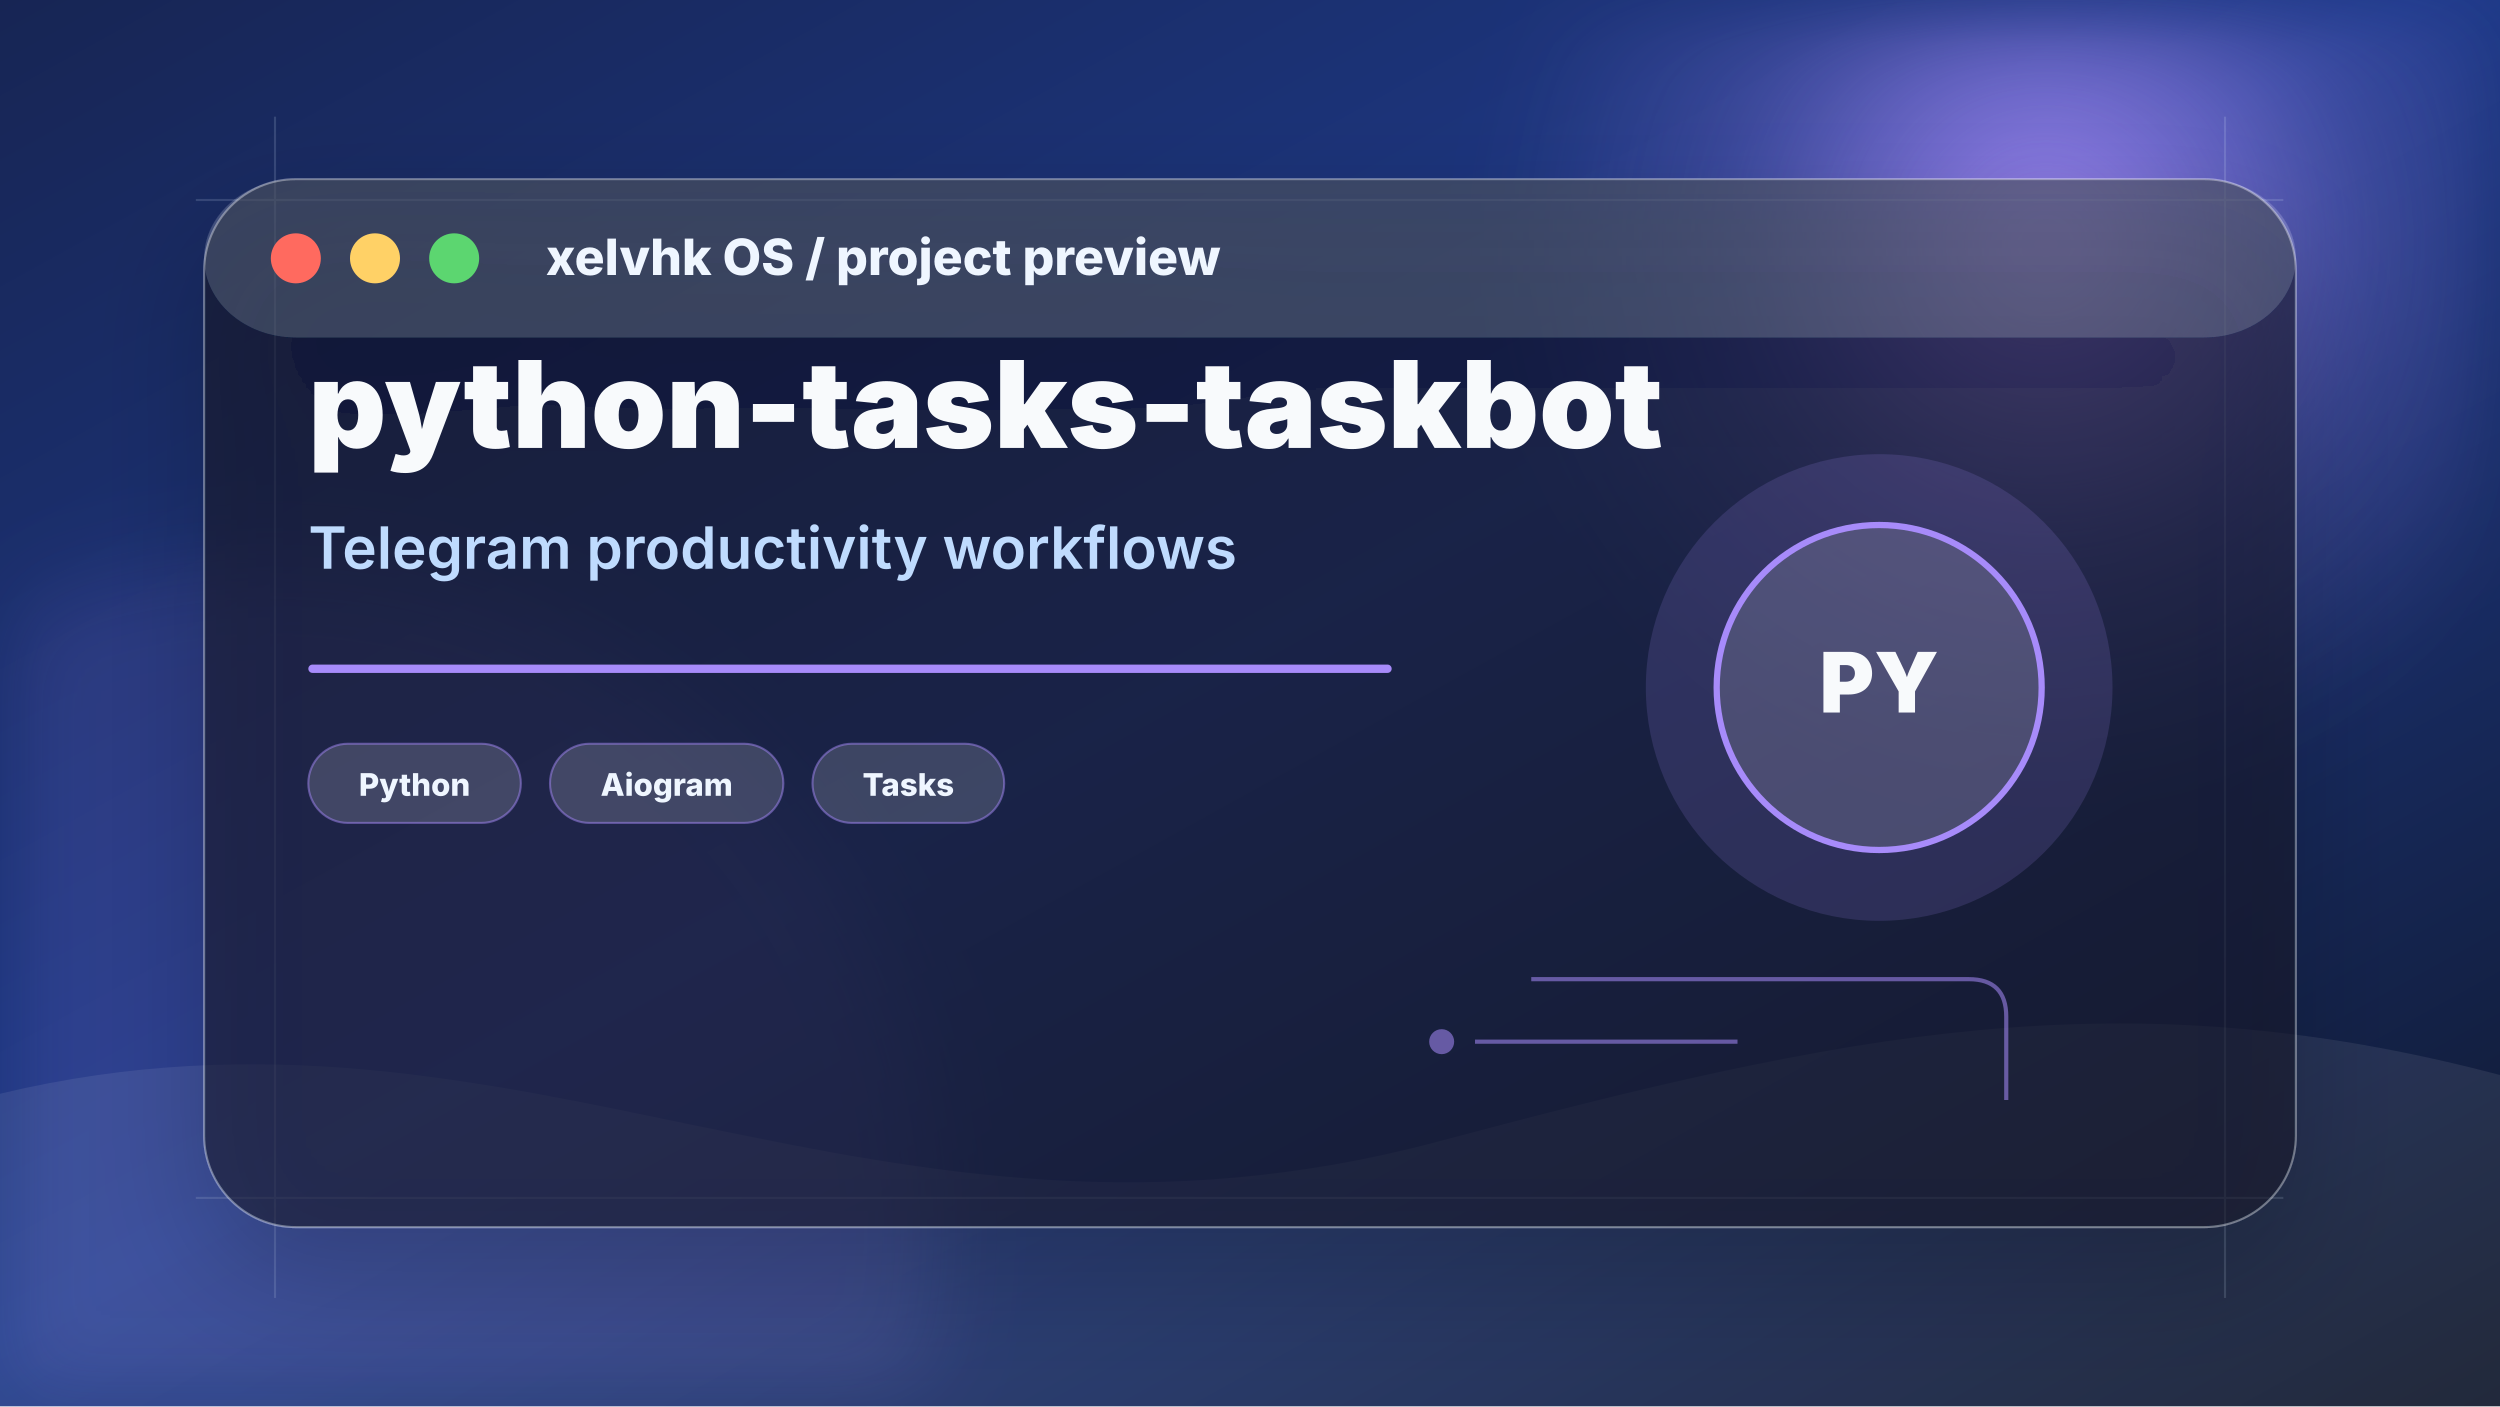
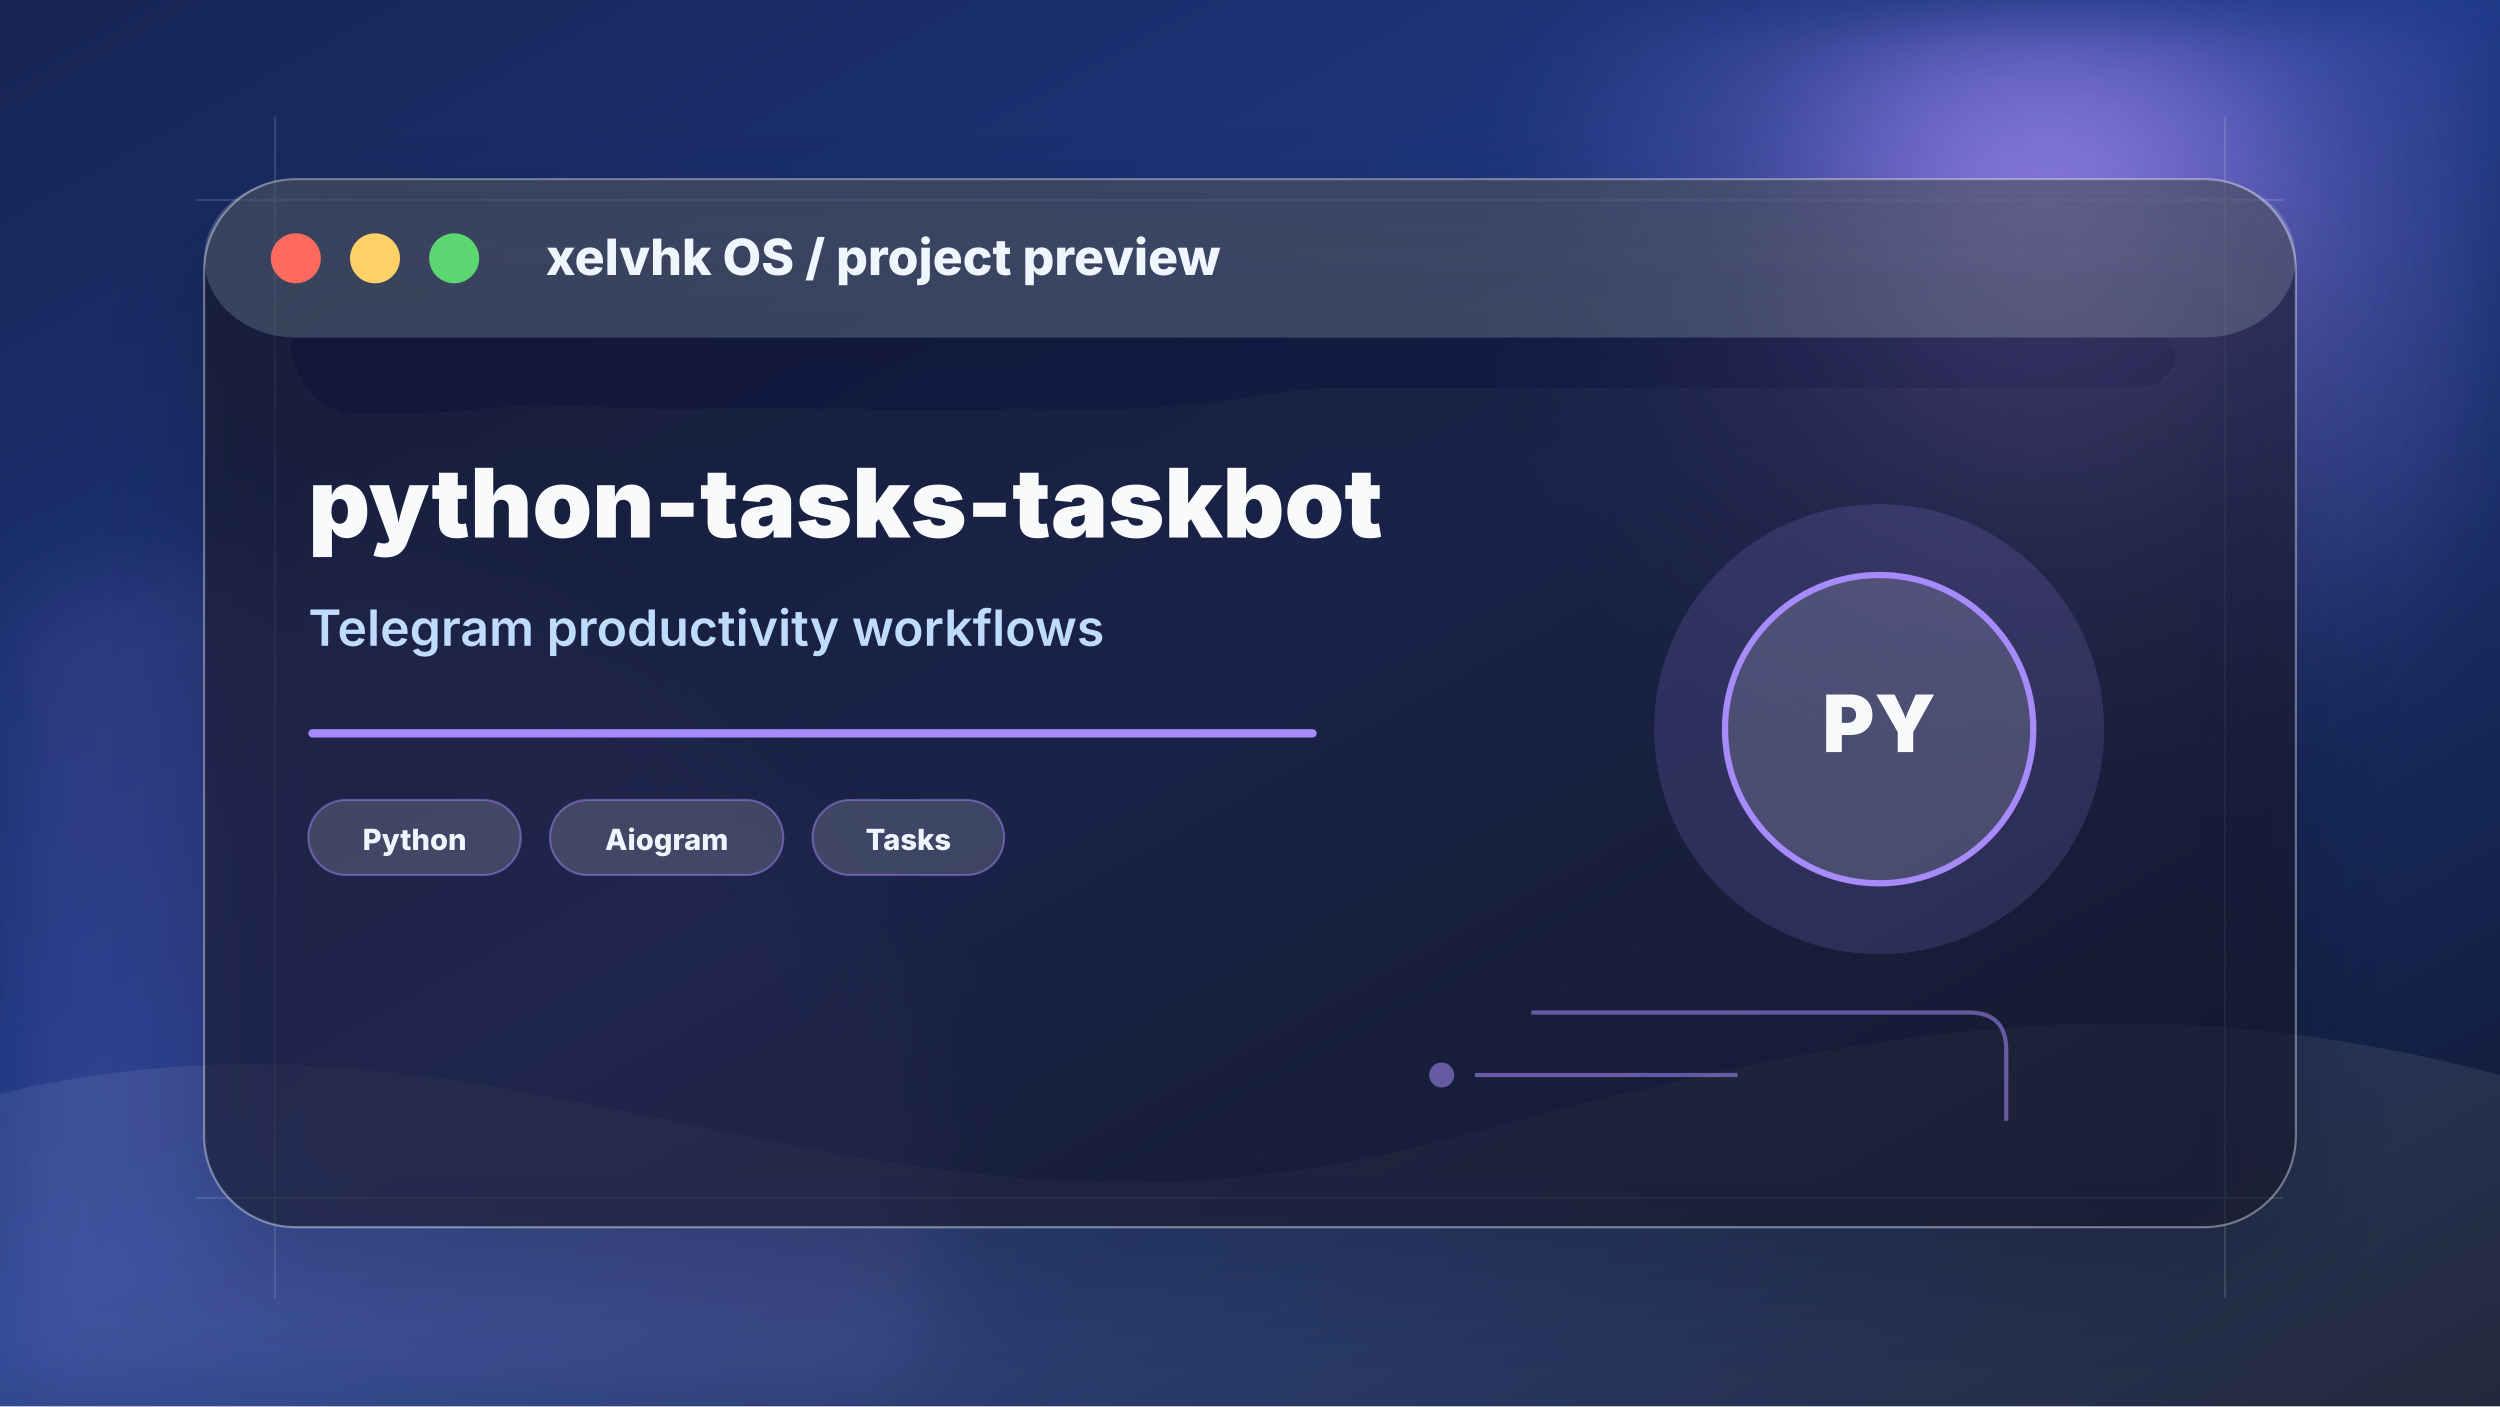
<svg xmlns="http://www.w3.org/2000/svg" width="1200" height="675" viewBox="0 0 1200 675" role="img" aria-label="python-tasks-taskbot preview">
  <defs>
    <linearGradient id="bg" x1="0" y1="0" x2="1" y2="1">
      <stop offset="0" stop-color="#172554" />
      <stop offset="0.48" stop-color="#1e3a8a" />
      <stop offset="1" stop-color="#0f172a" />
    </linearGradient>
    <radialGradient id="orb" cx="50%" cy="50%" r="50%">
      <stop offset="0" stop-color="#a78bfa" stop-opacity="0.95" />
      <stop offset="0.58" stop-color="#a78bfa" stop-opacity="0.22" />
      <stop offset="1" stop-color="#a78bfa" stop-opacity="0" />
    </radialGradient>
    <filter id="blur">
      <feGaussianBlur stdDeviation="22" />
    </filter>
    <filter id="shadow" x="-20%" y="-20%" width="140%" height="140%">
      <feDropShadow dx="0" dy="24" stdDeviation="28" flood-color="#020617" flood-opacity="0.34" />
    </filter>
  </defs>
  <rect width="1200" height="675" fill="url(#bg)" />
  <circle cx="982" cy="118" r="260" fill="url(#orb)" filter="url(#blur)" />
  <circle cx="130" cy="590" r="320" fill="#a78bfa" opacity="0.12" filter="url(#blur)" />
  <path d="M0 525 C250 465 420 620 690 548 C885 496 1018 468 1200 516 L1200 675 L0 675 Z" fill="#ffffff" opacity="0.08" />
  <g opacity="0.16" stroke="#dbeafe" stroke-width="1">
    <path d="M94 96 H1096" />
    <path d="M94 575 H1096" />
    <path d="M132 56 V623" />
    <path d="M1068 56 V623" />
  </g>
  <g filter="url(#shadow)">
    <rect x="98" y="86" width="1004" height="503" rx="44" fill="rgba(15,23,42,0.58)" stroke="rgba(255,255,255,0.36)" />
    <rect x="98" y="86" width="1004" height="76" rx="44" fill="rgba(255,255,255,0.16)" />
    <circle cx="142" cy="124" r="12" fill="#ff6b5f" />
    <circle cx="180" cy="124" r="12" fill="#ffd166" />
    <circle cx="218" cy="124" r="12" fill="#5bd66f" />
    <text x="262" y="132" font-family="Manrope, Inter, Arial, sans-serif" font-size="24" font-weight="800" fill="#eff6ff">xelvhk OS / project preview</text>
  </g>
-   <g transform="translate(790 218)">
-     <circle cx="112" cy="112" r="112" fill="#a78bfa" opacity="0.16" />
-     <circle cx="112" cy="112" r="78" fill="rgba(255,255,255,0.14)" stroke="#a78bfa" stroke-width="3" />
-     <text x="112" y="124" text-anchor="middle" font-family="Manrope, Inter, Arial, sans-serif" font-size="40" font-weight="900" fill="#f8fafc">PY</text>
+   <g transform="translate(790 238)">
+     <circle cx="112" cy="112" r="108" fill="#a78bfa" opacity="0.16" />
+     <circle cx="112" cy="112" r="74" fill="rgba(255,255,255,0.14)" stroke="#a78bfa" stroke-width="3" />
+     <text x="112" y="123" text-anchor="middle" font-family="Manrope, Inter, Arial, sans-serif" font-size="38" font-weight="900" fill="#f8fafc">PY</text>
  </g>
-   <g transform="translate(148 215)">
-     <text x="0" y="0" font-family="Manrope, Inter, Arial, sans-serif" font-size="58" font-weight="900" fill="#f8fafc">python-tasks-taskbot</text>
-     <text x="0" y="58" font-family="Manrope, Inter, Arial, sans-serif" font-size="28" font-weight="600" fill="#bfdbfe">Telegram productivity workflows</text>
-     <rect x="0" y="104" width="520" height="4" rx="2" fill="#a78bfa" />
-     <g transform="translate(0 142)">
+   <g transform="translate(148 258)">
+     <text x="0" y="0" font-family="Manrope, Inter, Arial, sans-serif" font-size="46" font-weight="900" fill="#f8fafc">python-tasks-taskbot</text>
+     <text x="0" y="52" font-family="Manrope, Inter, Arial, sans-serif" font-size="24" font-weight="600" fill="#bfdbfe">Telegram productivity workflows</text>
+     <rect x="0" y="92" width="484" height="4" rx="2" fill="#a78bfa" />
+     <g transform="translate(0 126)">
      <g transform="translate(0 0)">
-         <rect width="102" height="38" rx="19" fill="rgba(255,255,255,0.16)" stroke="#a78bfa" stroke-opacity="0.48" />
-         <text x="51" y="25" text-anchor="middle" font-family="Manrope, Inter, Arial, sans-serif" font-size="15" font-weight="800" fill="#eff6ff">Python</text>
+         <rect width="102" height="36" rx="18" fill="rgba(255,255,255,0.16)" stroke="#a78bfa" stroke-opacity="0.48" />
+         <text x="51" y="24" text-anchor="middle" font-family="Manrope, Inter, Arial, sans-serif" font-size="14" font-weight="800" fill="#eff6ff">Python</text>
      </g>
      <g transform="translate(116 0)">
-         <rect width="112" height="38" rx="19" fill="rgba(255,255,255,0.16)" stroke="#a78bfa" stroke-opacity="0.48" />
-         <text x="56" y="25" text-anchor="middle" font-family="Manrope, Inter, Arial, sans-serif" font-size="15" font-weight="800" fill="#eff6ff">Aiogram</text>
+         <rect width="112" height="36" rx="18" fill="rgba(255,255,255,0.16)" stroke="#a78bfa" stroke-opacity="0.48" />
+         <text x="56" y="24" text-anchor="middle" font-family="Manrope, Inter, Arial, sans-serif" font-size="14" font-weight="800" fill="#eff6ff">Aiogram</text>
      </g>
      <g transform="translate(242 0)">
-         <rect width="92" height="38" rx="19" fill="rgba(255,255,255,0.16)" stroke="#a78bfa" stroke-opacity="0.48" />
-         <text x="46" y="25" text-anchor="middle" font-family="Manrope, Inter, Arial, sans-serif" font-size="15" font-weight="800" fill="#eff6ff">Tasks</text>
+         <rect width="92" height="36" rx="18" fill="rgba(255,255,255,0.16)" stroke="#a78bfa" stroke-opacity="0.48" />
+         <text x="46" y="24" text-anchor="middle" font-family="Manrope, Inter, Arial, sans-serif" font-size="14" font-weight="800" fill="#eff6ff">Tasks</text>
      </g>
    </g>
  </g>
  <g opacity="0.55" fill="none" stroke="#a78bfa" stroke-width="2">
-     <path d="M735 470 h210 q18 0 18 18 v40" />
-     <path d="M708 500 h126" />
-     <circle cx="692" cy="500" r="5" fill="#a78bfa" />
+     <path d="M735 486 h210 q18 0 18 18 v34" />
+     <path d="M708 516 h126" />
+     <circle cx="692" cy="516" r="5" fill="#a78bfa" />
  </g>
</svg>
